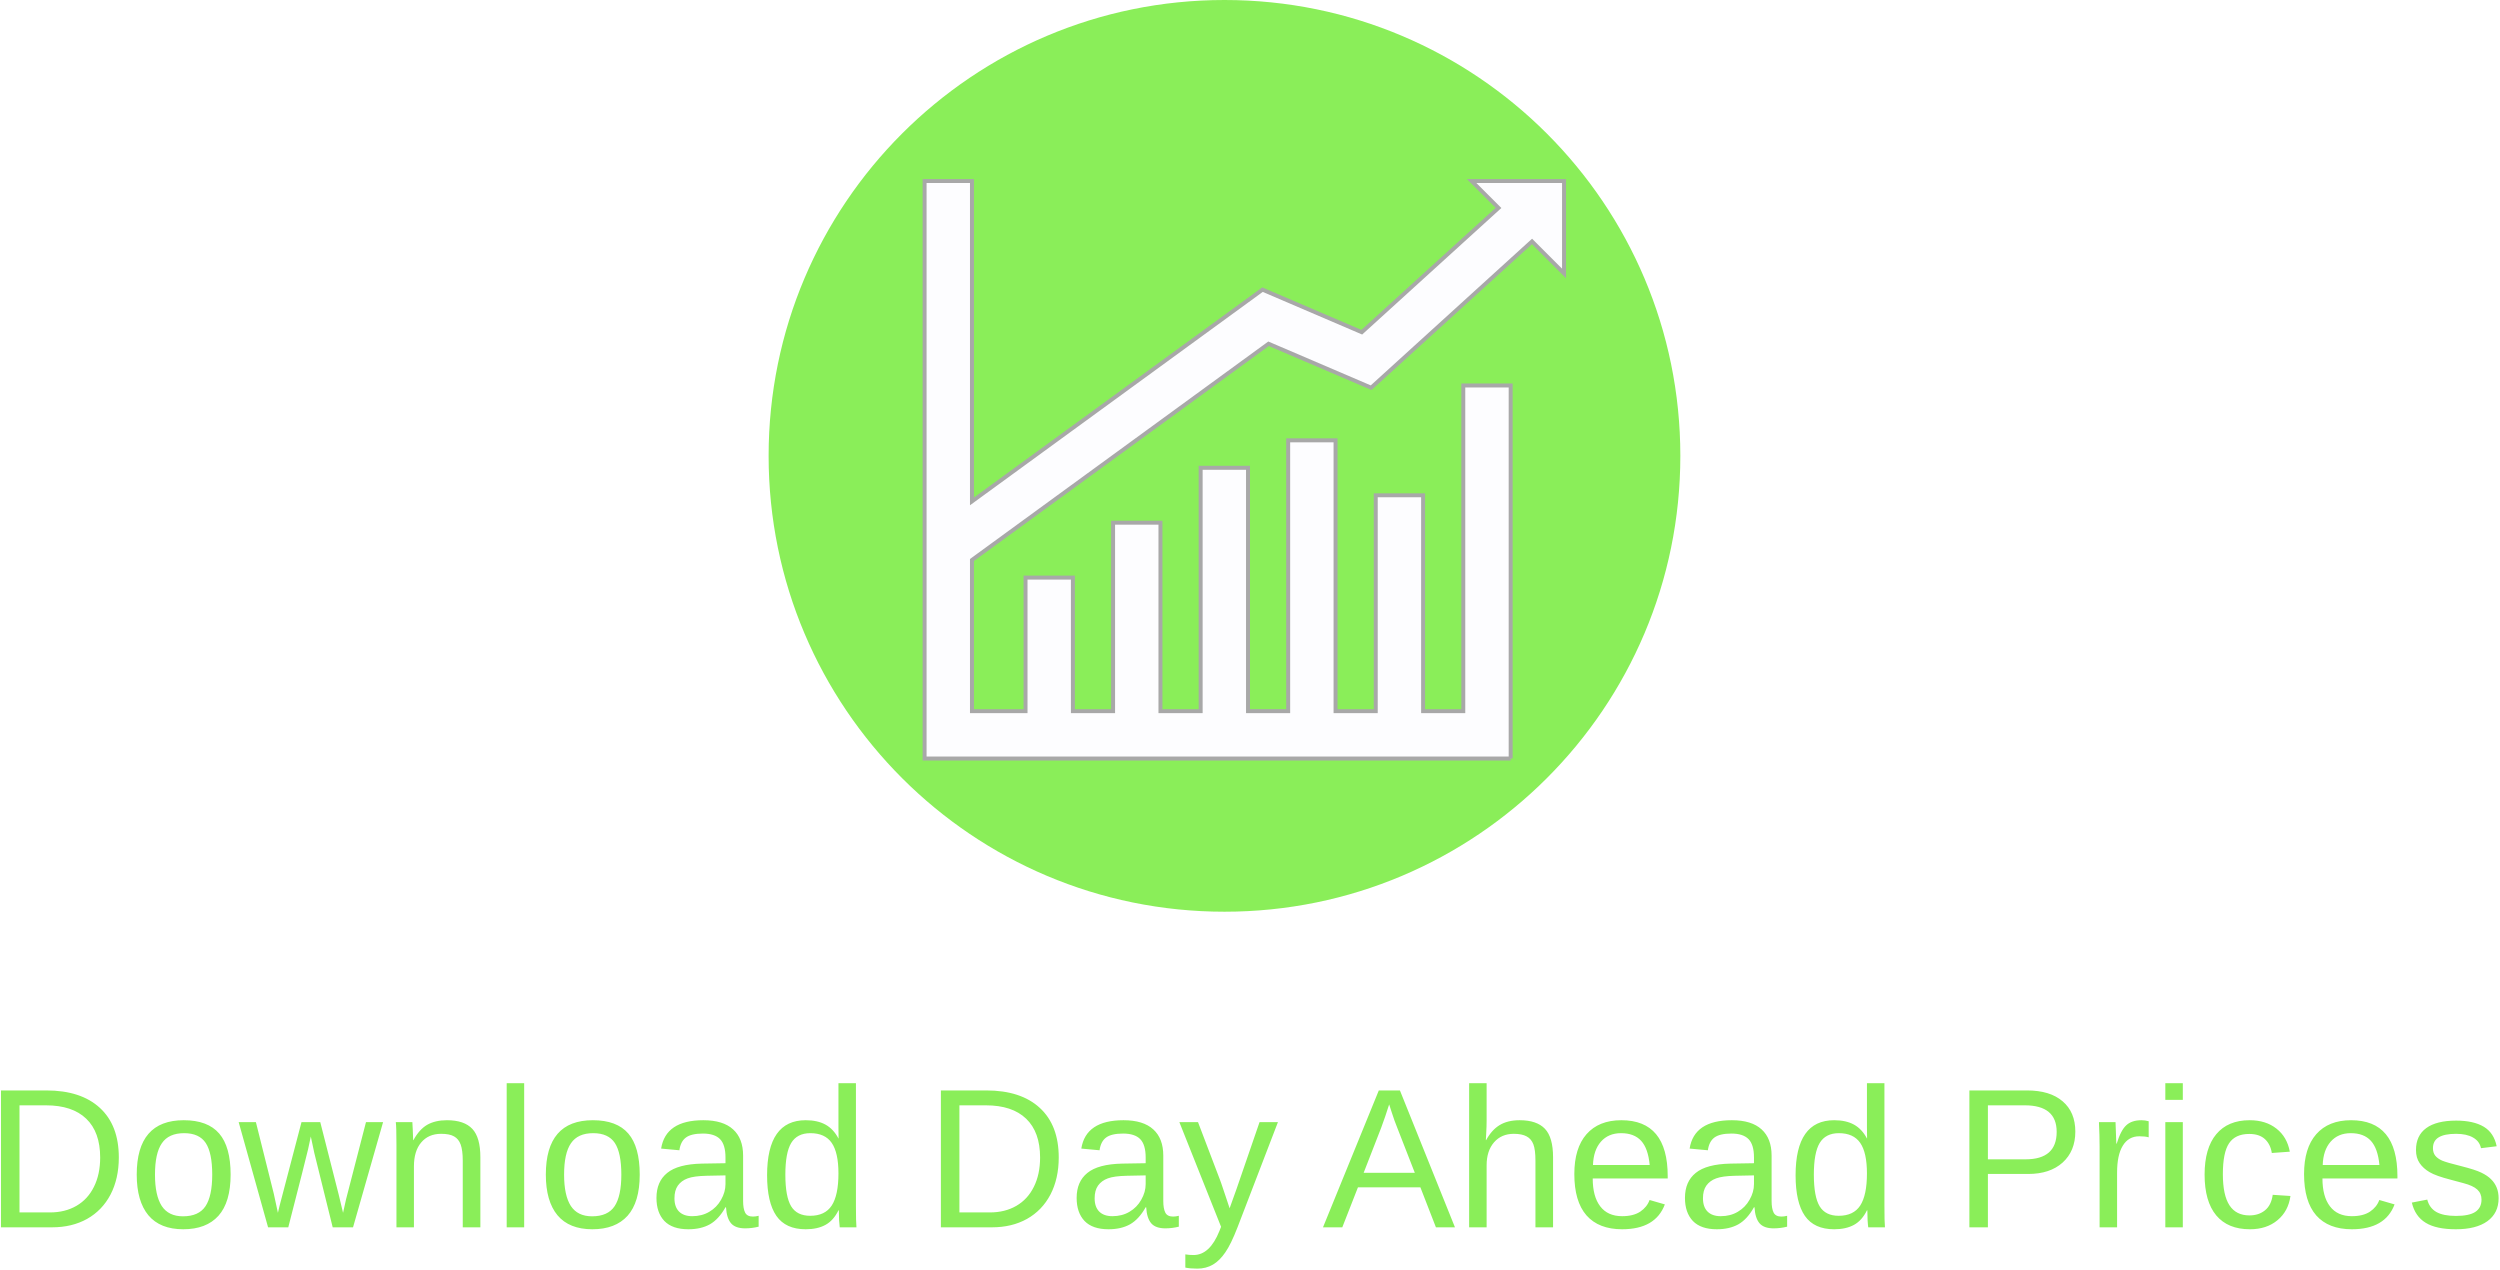
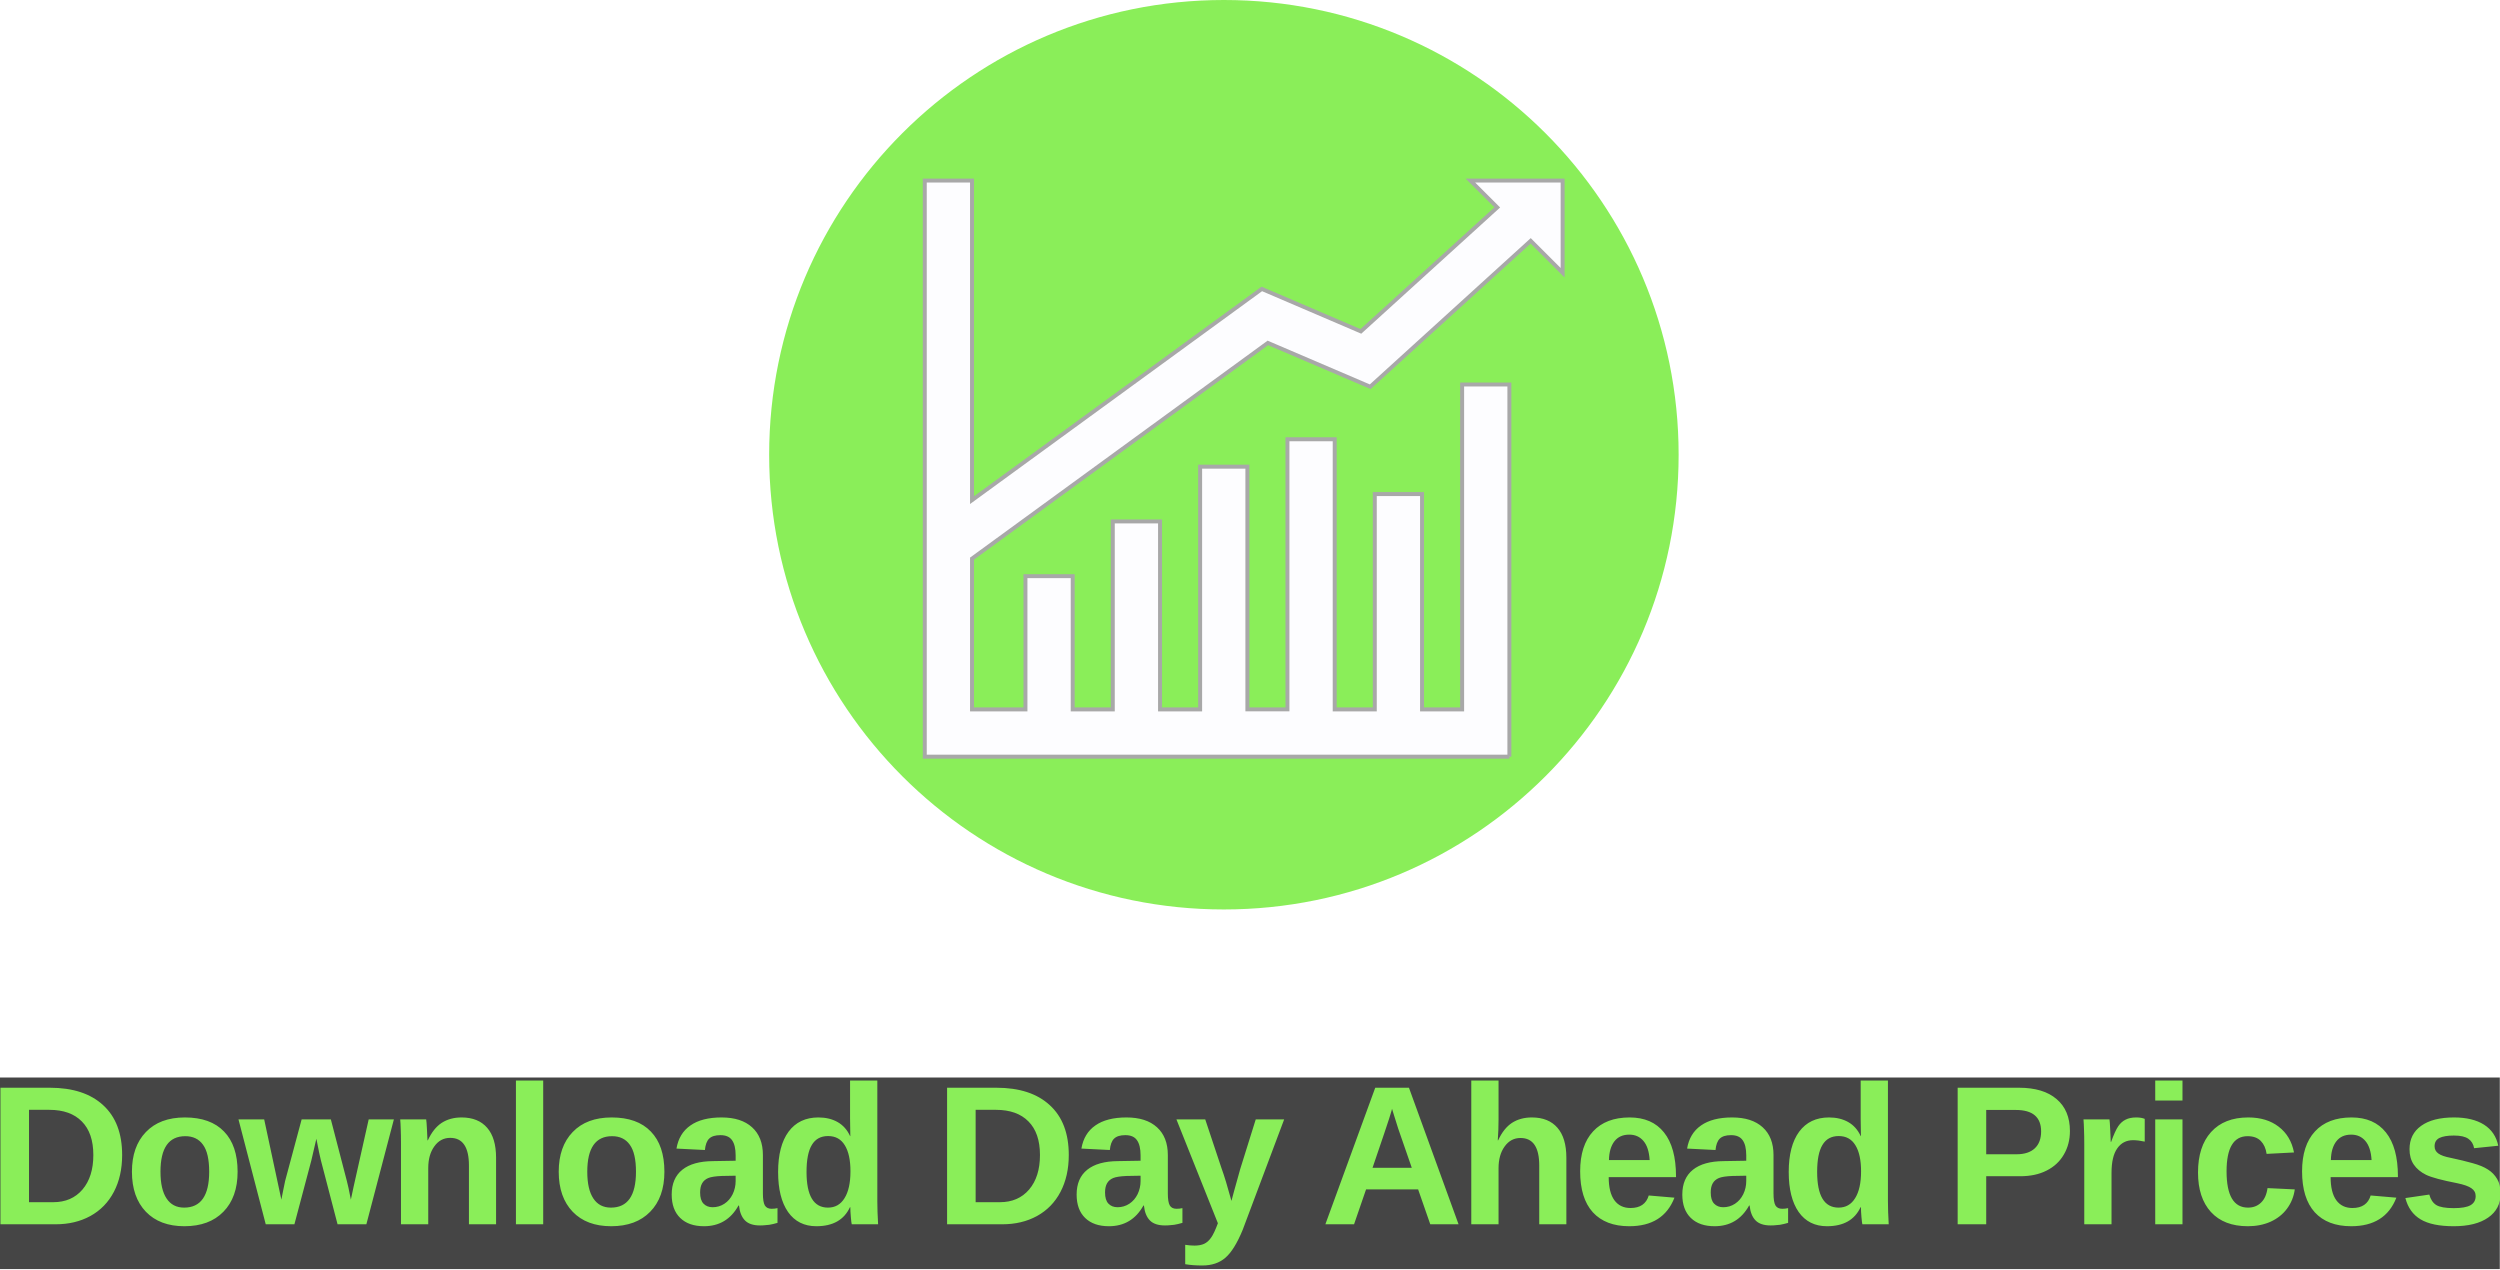
- <svg xmlns="http://www.w3.org/2000/svg" version="1.1" id="Capa_1" x="0px" y="0px" viewBox="0 0 301.629 153.128" xml:space="preserve" width="301.629" height="153.128">
+ <svg xmlns="http://www.w3.org/2000/svg" version="1.1" id="Capa_1" x="0px" y="0px" viewBox="0 0 302.377 153.497" xml:space="preserve" width="302.377" height="153.497">
  <defs id="defs4209" />
-   <circle id="circle3" r="55" cy="55" cx="147.735" style="fill:#8aee59;fill-opacity:1" />
-   <g id="g4174" transform="matrix(0.4788729,0,0,0.4788729,111.5543,18.10537)" style="fill:#fdfdff;fill-opacity:1;stroke:#a8a8a8;stroke-opacity:1">
+   <rect y="130.326" x="0" height="23.171" width="302.352" id="rect1225" style="font-style:normal;font-variant:normal;font-weight:normal;font-stretch:normal;font-size:13.333px;line-height:1.25;font-family:Arial;-inkscape-font-specification:'Arial, Normal';font-variant-ligatures:normal;font-variant-caps:normal;font-variant-numeric:normal;font-feature-settings:normal;text-align:start;letter-spacing:-0.072px;word-spacing:0px;writing-mode:lr-tb;text-anchor:start;opacity:1;fill:#454545;fill-opacity:1;fill-rule:evenodd;stroke:none;stroke-width:8.566;stroke-linecap:round;stroke-linejoin:round;stroke-miterlimit:4;stroke-dasharray:none;stroke-dashoffset:0;stroke-opacity:1;paint-order:stroke fill markers" />
+   <circle id="circle3" r="55" cy="55" cx="148.031" style="fill:#8aee59;fill-opacity:1" />
+   <g id="g4174" transform="matrix(0.4788729,0,0,0.4788729,111.851,18.10537)" style="fill:#fdfdff;fill-opacity:1;stroke:#a8a8a8;stroke-opacity:1">
    <path style="fill:#fdfdff;fill-opacity:1;stroke:#a8a8a8;stroke-opacity:1" d="M 147.668,153.307 H 0 V 7.799 H 11.934 V 88.513 L 85.13,35.169 110.149,45.891 144.596,14.577 137.812,7.799 h 23.295 V 31.088 L 153.04,23.021 112.507,59.872 86.657,48.803 11.934,103.281 v 38.087 H 25.431 V 107.72 h 11.934 v 33.647 H 47.49 V 93.889 h 11.934 v 47.478 H 69.55 v -61.31 h 11.934 v 61.304 h 10.12 V 73.136 h 11.934 v 68.231 h 10.126 V 86.979 h 11.934 v 54.388 h 10.126 V 59.305 h 11.934 v 94.002 z" id="path4172" />
  </g>
-   <g id="g4176" transform="translate(65.47555,-23.84588)">
+   <g id="g4176" transform="translate(65.77226,-23.84588)">
</g>
-   <g id="g4178" transform="translate(65.47555,-23.84588)">
+   <g id="g4178" transform="translate(65.77226,-23.84588)">
</g>
-   <g id="g4180" transform="translate(65.47555,-23.84588)">
+   <g id="g4180" transform="translate(65.77226,-23.84588)">
</g>
-   <g id="g4182" transform="translate(65.47555,-23.84588)">
+   <g id="g4182" transform="translate(65.77226,-23.84588)">
</g>
-   <g id="g4184" transform="translate(65.47555,-23.84588)">
+   <g id="g4184" transform="translate(65.77226,-23.84588)">
</g>
-   <g id="g4186" transform="translate(65.47555,-23.84588)">
+   <g id="g4186" transform="translate(65.77226,-23.84588)">
</g>
-   <g id="g4188" transform="translate(65.47555,-23.84588)">
+   <g id="g4188" transform="translate(65.77226,-23.84588)">
</g>
-   <g id="g4190" transform="translate(65.47555,-23.84588)">
+   <g id="g4190" transform="translate(65.77226,-23.84588)">
</g>
-   <g id="g4192" transform="translate(65.47555,-23.84588)">
+   <g id="g4192" transform="translate(65.77226,-23.84588)">
</g>
-   <g id="g4194" transform="translate(65.47555,-23.84588)">
+   <g id="g4194" transform="translate(65.77226,-23.84588)">
</g>
-   <g id="g4196" transform="translate(65.47555,-23.84588)">
+   <g id="g4196" transform="translate(65.77226,-23.84588)">
</g>
-   <g id="g4198" transform="translate(65.47555,-23.84588)">
+   <g id="g4198" transform="translate(65.77226,-23.84588)">
</g>
-   <g id="g4200" transform="translate(65.47555,-23.84588)">
+   <g id="g4200" transform="translate(65.77226,-23.84588)">
</g>
-   <g id="g4202" transform="translate(65.47555,-23.84588)">
+   <g id="g4202" transform="translate(65.77226,-23.84588)">
</g>
-   <g id="g4204" transform="translate(65.47555,-23.84588)">
+   <g id="g4204" transform="translate(65.77226,-23.84588)">
</g>
-   <g id="Artboard" transform="translate(103.2575,-163.3541)">
+   <g id="Artboard" transform="translate(103.5542,-163.3541)">
</g>
-   <g aria-label="Download Historical Wind Data" style="font-style:normal;font-variant:normal;font-weight:normal;font-stretch:normal;font-size:13.333px;line-height:1.25;font-family:Arial;-inkscape-font-specification:'Arial, Normal';font-variant-ligatures:normal;font-variant-caps:normal;font-variant-numeric:normal;font-feature-settings:normal;text-align:start;letter-spacing:0px;word-spacing:0px;writing-mode:lr-tb;text-anchor:start;fill:#000000;fill-opacity:1;stroke:none" id="text4854" transform="translate(-191.192,-275.6904)" />
-   <text xml:space="preserve" style="font-style:normal;font-variant:normal;font-weight:normal;font-stretch:normal;font-size:24px;line-height:1.25;font-family:Arial;-inkscape-font-specification:'Arial, Normal';font-variant-ligatures:normal;font-variant-caps:normal;font-variant-numeric:normal;font-feature-settings:normal;text-align:start;letter-spacing:0px;word-spacing:0px;writing-mode:lr-tb;text-anchor:start;fill:#8aee59;fill-opacity:1;stroke:none;" id="text846" y="148.077" x="-1.852">
-     <tspan id="tspan844" x="-1.852" y="148.077">Download Day Ahead Prices</tspan>
+   <g aria-label="Download Historical Wind Data" style="font-style:normal;font-variant:normal;font-weight:normal;font-stretch:normal;font-size:13.333px;line-height:1.25;font-family:Arial;-inkscape-font-specification:'Arial, Normal';font-variant-ligatures:normal;font-variant-caps:normal;font-variant-numeric:normal;font-feature-settings:normal;text-align:start;letter-spacing:0px;word-spacing:0px;writing-mode:lr-tb;text-anchor:start;fill:#000000;fill-opacity:1;stroke:none" id="text4854" transform="translate(-190.8953,-275.6904)" />
+   <text xml:space="preserve" style="font-style:normal;font-variant:normal;font-weight:bold;font-stretch:normal;font-size:24px;line-height:1.25;font-family:Arial;-inkscape-font-specification:'Arial, Bold';font-variant-ligatures:normal;font-variant-caps:normal;font-variant-numeric:normal;font-feature-settings:normal;text-align:start;letter-spacing:-0.76px;word-spacing:0px;writing-mode:lr-tb;text-anchor:start;fill:#8aee59;fill-opacity:1;stroke:none" id="text846" y="148.077" x="-1.555">
+     <tspan id="tspan844" x="-1.555" y="148.077">Download Day Ahead Prices</tspan>
  </text>
+   <g id="Artboard-3" transform="translate(267.5555,-170.1706)">
+ </g>
</svg>
